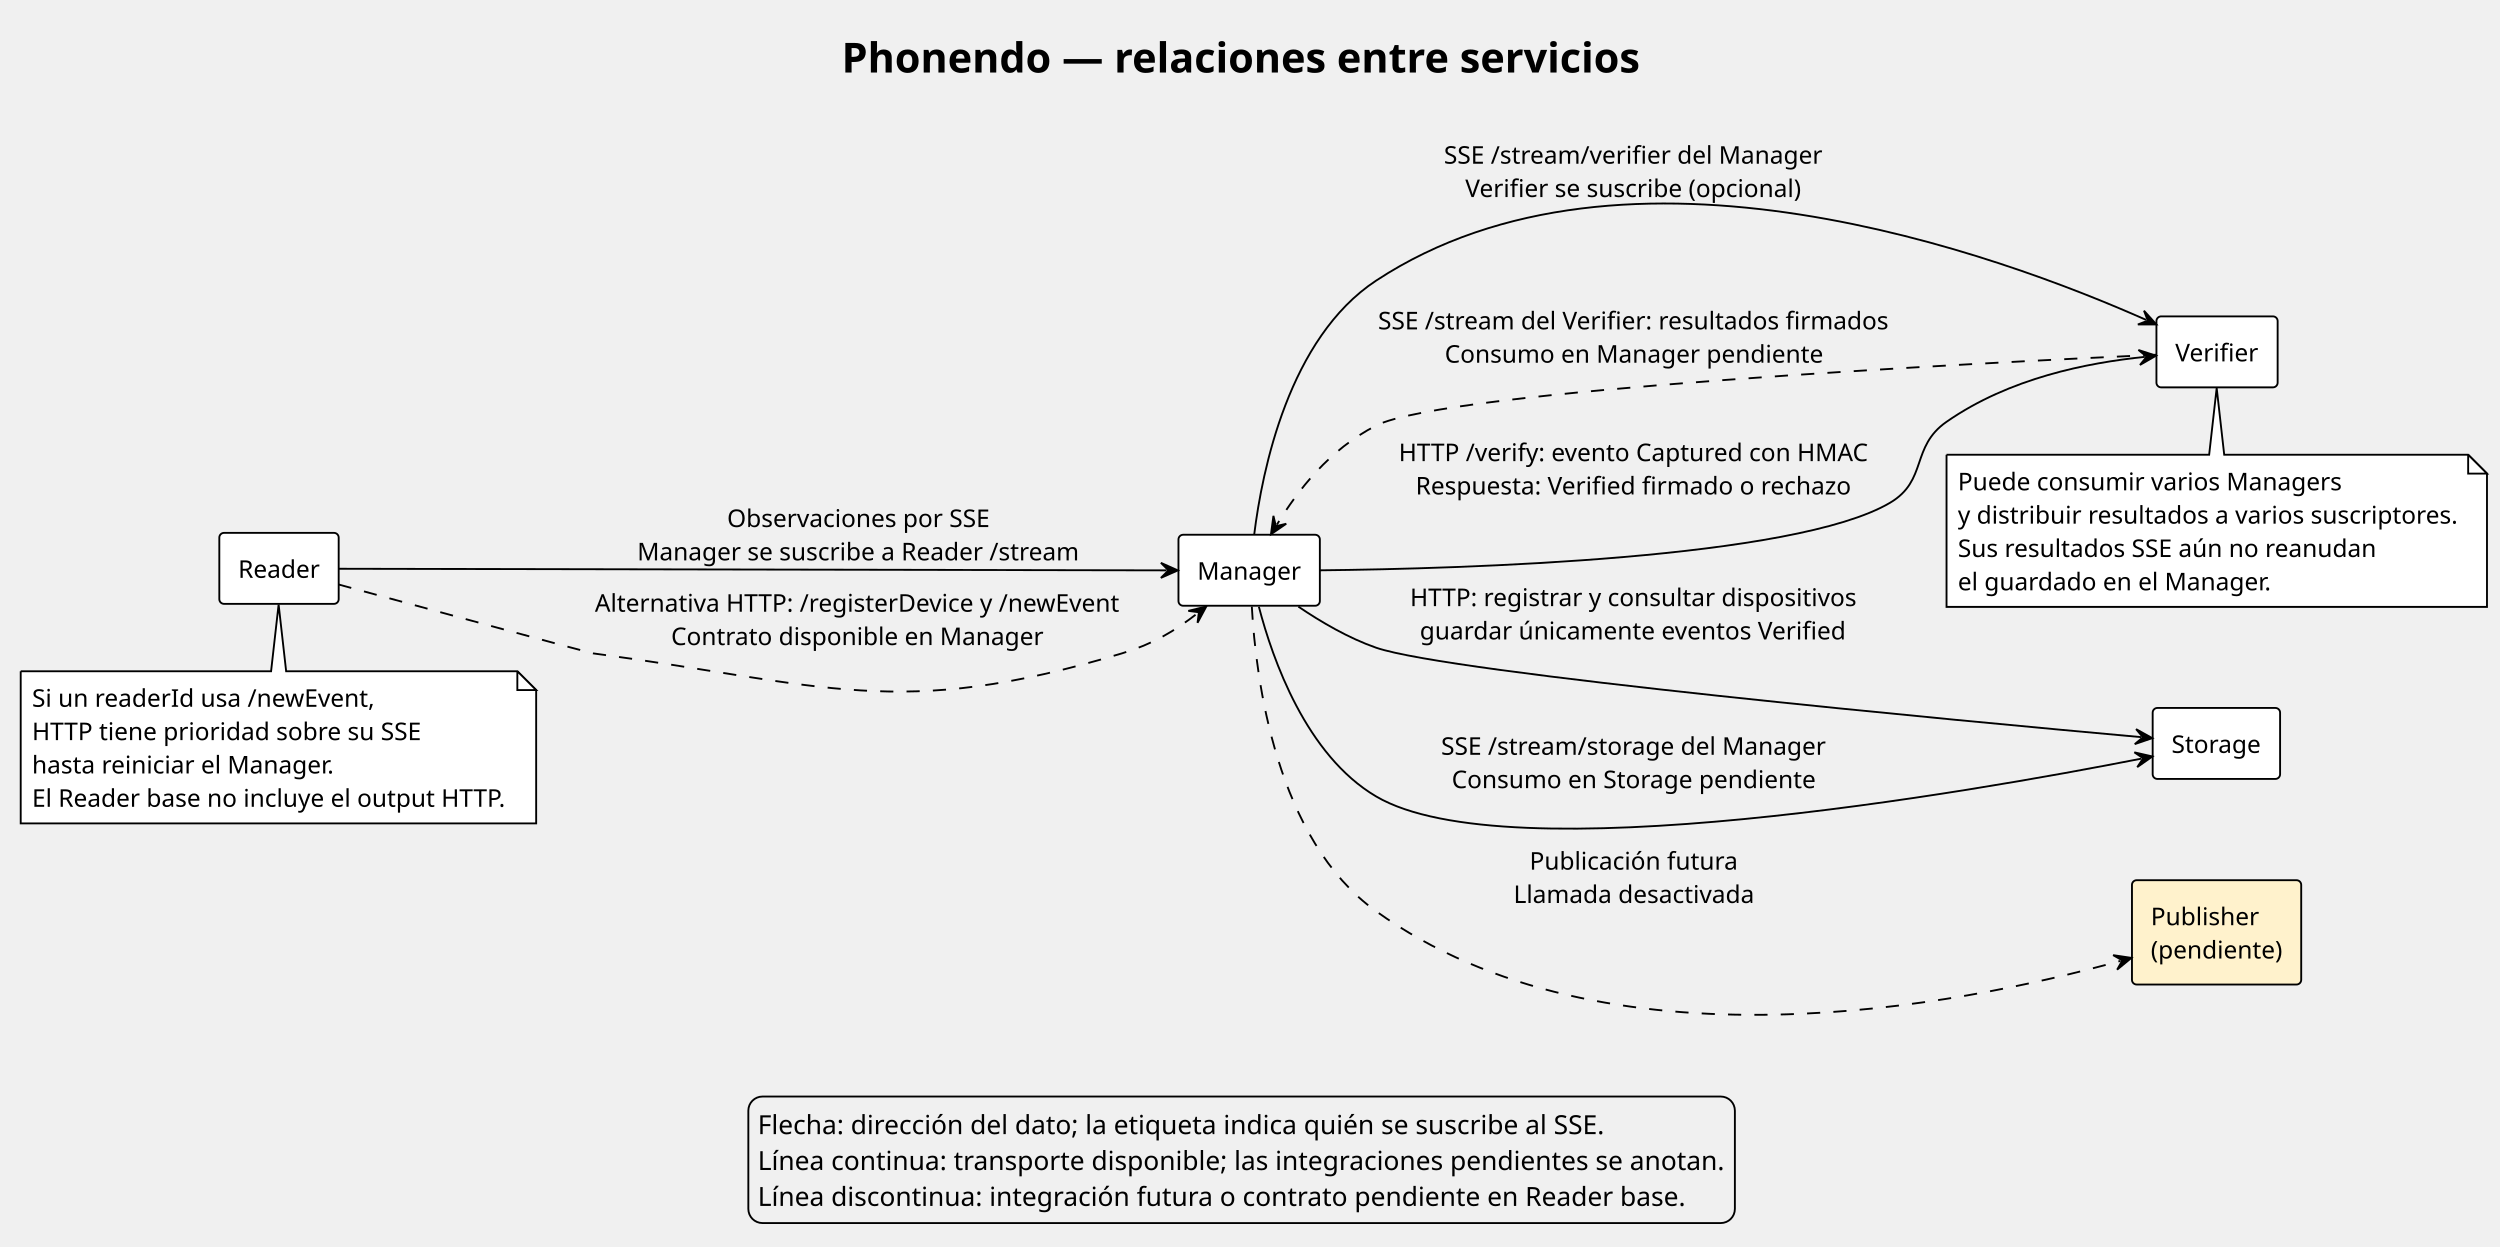
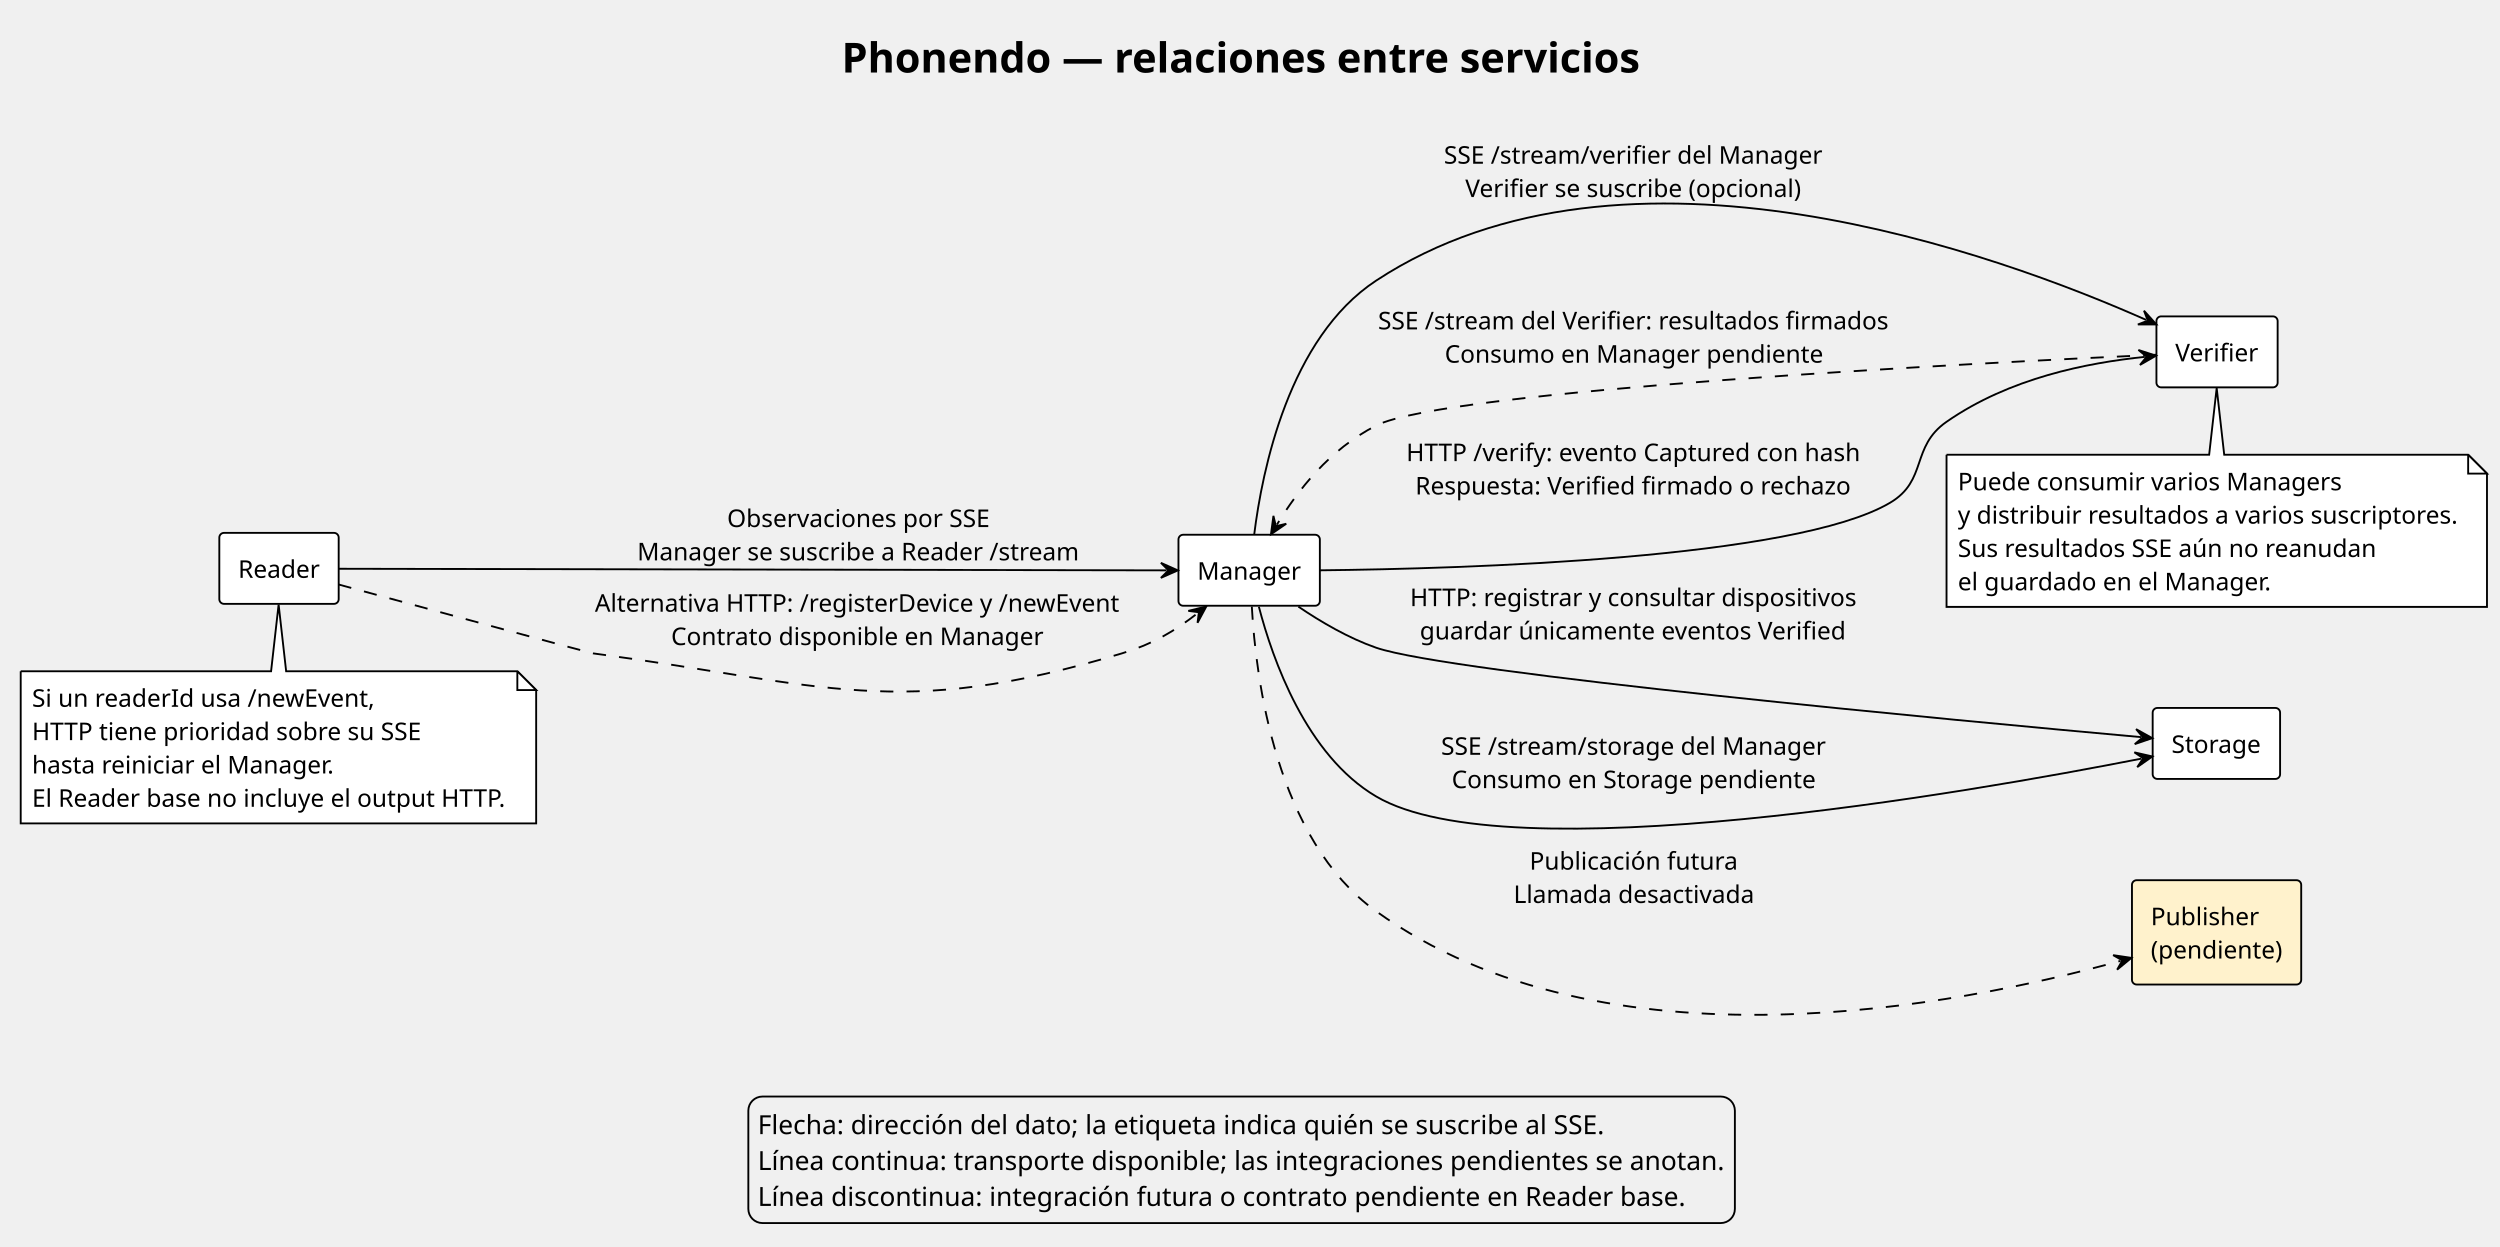
<svg xmlns="http://www.w3.org/2000/svg" contentStyleType="text/css" data-diagram-type="DESCRIPTION" height="662px" preserveAspectRatio="none" style="width:1328px;height:662px;background:#FFFFFF;" version="1.1" viewBox="0 0 1328 662" width="1328px" zoomAndPan="magnify">
  <defs />
  <g>
    <text fill="#000000" font-family="Verdana" font-size="22" font-weight="bold" lengthAdjust="spacing" textLength="424.953" x="447.065" y="38.518">Phonendo — relaciones entre servicios</text>
    <g class="entity" data-entity="R" data-source-line="8" data-uid="ent0002" id="entity_R">
      <rect fill="#FFFFFF" height="37.706" rx="2.5" ry="2.5" style="stroke:#000000;stroke-width:1;" width="63.407" x="116.5" y="283.064" />
      <text fill="#000000" font-family="Verdana" font-size="13" lengthAdjust="spacing" textLength="43.407" x="126.5" y="306.961">Reader</text>
    </g>
    <g class="entity" data-entity="M" data-source-line="9" data-uid="ent0003" id="entity_M">
      <rect fill="#FFFFFF" height="37.706" rx="2.5" ry="2.5" style="stroke:#000000;stroke-width:1;" width="75.107" x="626" y="284.064" />
      <text fill="#000000" font-family="Verdana" font-size="13" lengthAdjust="spacing" textLength="55.107" x="636" y="307.961">Manager</text>
    </g>
    <g class="entity" data-entity="V" data-source-line="10" data-uid="ent0004" id="entity_V">
      <rect fill="#FFFFFF" height="37.706" rx="2.5" ry="2.5" style="stroke:#000000;stroke-width:1;" width="64.382" x="1145.5" y="168.064" />
      <text fill="#000000" font-family="Verdana" font-size="13" lengthAdjust="spacing" textLength="44.382" x="1155.5" y="191.961">Verifier</text>
    </g>
    <g class="entity" data-entity="S" data-source-line="11" data-uid="ent0005" id="entity_S">
      <rect fill="#FFFFFF" height="37.706" rx="2.5" ry="2.5" style="stroke:#000000;stroke-width:1;" width="67.684" x="1143.5" y="376.064" />
      <text fill="#000000" font-family="Verdana" font-size="13" lengthAdjust="spacing" textLength="47.684" x="1153.5" y="399.961">Storage</text>
    </g>
    <g class="entity" data-entity="P" data-source-line="12" data-uid="ent0006" id="entity_P">
      <rect fill="#FFF2CC" height="55.412" rx="2.5" ry="2.5" style="stroke:#000000;stroke-width:1;" width="89.901" x="1132.5" y="467.564" />
      <text fill="#000000" font-family="Verdana" font-size="13" lengthAdjust="spacing" textLength="57.564" x="1142.5" y="491.461">Publisher</text>
      <text fill="#000000" font-family="Verdana" font-size="13" lengthAdjust="spacing" textLength="69.901" x="1142.5" y="509.167">(pendiente)</text>
    </g>
    <g class="entity" data-entity="GMN15" data-source-line="24" data-uid="ent0016" id="entity_GMN15">
      <path d="M11,356.564 L11,437.388 A0,0 0 0 0 11,437.388 L284.811,437.388 A0,0 0 0 0 284.811,437.388 L284.811,366.564 L274.811,356.564 L152,356.564 L148,321.114 L144,356.564 L11,356.564 A0,0 0 0 0 11,356.564" fill="#FFFFFF" style="stroke:#000000;stroke-width:1;" />
      <path d="M274.811,356.564 L274.811,366.564 L284.811,366.564 L274.811,356.564" fill="#FFFFFF" style="stroke:#000000;stroke-width:1;" />
      <text fill="#000000" font-family="Verdana" font-size="13" lengthAdjust="spacing" textLength="182.52" x="17" y="375.461">Si un readerId usa /newEvent,</text>
      <text fill="#000000" font-family="Verdana" font-size="13" lengthAdjust="spacing" textLength="206.739" x="17" y="393.167">HTTP tiene prioridad sobre su SSE</text>
      <text fill="#000000" font-family="Verdana" font-size="13" lengthAdjust="spacing" textLength="162.656" x="17" y="410.873">hasta reiniciar el Manager.</text>
      <text fill="#000000" font-family="Verdana" font-size="13" lengthAdjust="spacing" textLength="252.811" x="17" y="428.579">El Reader base no incluye el output HTTP.</text>
    </g>
    <g class="entity" data-entity="GMN18" data-source-line="31" data-uid="ent0019" id="entity_GMN18">
      <path d="M1034,241.564 L1034,322.388 A0,0 0 0 0 1034,322.388 L1321.084,322.388 A0,0 0 0 0 1321.084,322.388 L1321.084,251.564 L1311.084,241.564 L1181.5,241.564 L1177.5,206.114 L1173.5,241.564 L1034,241.564 A0,0 0 0 0 1034,241.564" fill="#FFFFFF" style="stroke:#000000;stroke-width:1;" />
      <path d="M1311.084,241.564 L1311.084,251.564 L1321.084,251.564 L1311.084,241.564" fill="#FFFFFF" style="stroke:#000000;stroke-width:1;" />
      <text fill="#000000" font-family="Verdana" font-size="13" lengthAdjust="spacing" textLength="204.022" x="1040" y="260.461">Puede consumir varios Managers</text>
      <text fill="#000000" font-family="Verdana" font-size="13" lengthAdjust="spacing" textLength="266.084" x="1040" y="278.167">y distribuir resultados a varios suscriptores.</text>
      <text fill="#000000" font-family="Verdana" font-size="13" lengthAdjust="spacing" textLength="222.833" x="1040" y="295.873">Sus resultados SSE aún no reanudan</text>
      <text fill="#000000" font-family="Verdana" font-size="13" lengthAdjust="spacing" textLength="168.688" x="1040" y="313.579">el guardado en el Manager.</text>
    </g>
    <g class="link" data-entity-1="R" data-entity-2="M" data-source-line="14" data-uid="lnk7" id="link_R_M">
      <path d="M179.58,302.124 C268.86,302.294 522.92,302.792 619.67,302.982" fill="none" id="R-to-M" style="stroke:#000000;stroke-width:1;" />
      <polygon fill="#000000" points="625.67,302.994,616.678,298.976,620.67,302.984,616.662,306.976,625.67,302.994" style="stroke:#000000;stroke-width:1;" />
      <text fill="#000000" font-family="Verdana" font-size="13" lengthAdjust="spacing" textLength="139.516" x="386.216" y="279.961">Observaciones por SSE</text>
      <text fill="#000000" font-family="Verdana" font-size="13" lengthAdjust="spacing" textLength="234.949" x="338.5" y="297.667">Manager se suscribe a Reader /stream</text>
    </g>
    <g class="link" data-entity-1="R" data-entity-2="M" data-source-line="15" data-uid="lnk8" id="link_R_M">
      <path d="M179.83,310.474 C227.36,323.434 313.29,346.834 315,347.064 C438.8,363.544 476.41,383.044 596,347.064 C612.44,342.114 623.807,335.319 636.057,325.829" fill="none" id="R-to-M-1" style="stroke:#000000;stroke-width:1;stroke-dasharray:7.0,7.0;" />
      <polygon fill="#000000" points="640.8,322.154,631.236,324.504,636.847,325.216,636.135,330.828,640.8,322.154" style="stroke:#000000;stroke-width:1;" />
      <text fill="#000000" font-family="Verdana" font-size="13" lengthAdjust="spacing" textLength="279.084" x="316" y="324.961">Alternativa HTTP: /registerDevice y /newEvent</text>
      <text fill="#000000" font-family="Verdana" font-size="13" lengthAdjust="spacing" textLength="198.146" x="356.469" y="342.667">Contrato disponible en Manager</text>
    </g>
    <g class="link" data-entity-1="M" data-entity-2="V" data-source-line="16" data-uid="lnk9" id="link_M_V">
      <path d="M701.1,302.954 C778.02,302.124 953.48,296.914 1004,267.064 C1024.06,255.214 1014.87,237.374 1034,224.064 C1067.47,200.784 1108.582,192.765 1139.322,189.565" fill="none" id="M-to-V" style="stroke:#000000;stroke-width:1;" />
      <polygon fill="#000000" points="1145.29,188.944,1135.924,185.898,1140.317,189.462,1136.753,193.855,1145.29,188.944" style="stroke:#000000;stroke-width:1;" />
-       <text fill="#000000" font-family="Verdana" font-size="13" lengthAdjust="spacing" textLength="249.808" x="743" y="244.961">HTTP /verify: evento Captured con HMAC</text>
-       <text fill="#000000" font-family="Verdana" font-size="13" lengthAdjust="spacing" textLength="231.842" x="751.983" y="262.667">Respuesta: Verified firmado o rechazo</text>
+       <text fill="#000000" font-family="Verdana" font-size="13" lengthAdjust="spacing" textLength="241.449" x="747" y="244.961">HTTP /verify: evento Captured con hash</text>
+       <text fill="#000000" font-family="Verdana" font-size="13" lengthAdjust="spacing" textLength="231.842" x="751.803" y="262.667">Respuesta: Verified firmado o rechazo</text>
    </g>
    <g class="link" data-entity-1="M" data-entity-2="V" data-source-line="17" data-uid="lnk10" id="link_M_V">
      <path d="M666.23,283.964 C670.45,249.934 684.64,179.544 731,149.064 C863.48,61.964 1062.666,135.611 1140.005,169.921" fill="none" id="M-to-V-1" style="stroke:#000000;stroke-width:1;" />
      <polygon fill="#000000" points="1145.49,172.354,1138.885,165.048,1140.92,170.327,1135.641,172.361,1145.49,172.354" style="stroke:#000000;stroke-width:1;" />
      <text fill="#000000" font-family="Verdana" font-size="13" lengthAdjust="spacing" textLength="201.357" x="767" y="86.961">SSE /stream/verifier del Manager</text>
      <text fill="#000000" font-family="Verdana" font-size="13" lengthAdjust="spacing" textLength="178.659" x="778.349" y="104.667">Verifier se suscribe (opcional)</text>
    </g>
    <g class="link" data-entity-1="V" data-entity-2="M" data-source-line="18" data-uid="lnk11" id="link_V_M">
      <path d="M1145.46,188.434 C1050.44,192.804 767.72,207.274 731,226.064 C706,238.854 689.542,260.352 678.282,278.672" fill="none" id="V-to-M" style="stroke:#000000;stroke-width:1;stroke-dasharray:7.0,7.0;" />
      <polygon fill="#000000" points="675.14,283.784,683.26,278.211,677.758,279.524,676.445,274.022,675.14,283.784" style="stroke:#000000;stroke-width:1;" />
      <text fill="#000000" font-family="Verdana" font-size="13" lengthAdjust="spacing" textLength="271.973" x="732" y="174.961">SSE /stream del Verifier: resultados firmados</text>
      <text fill="#000000" font-family="Verdana" font-size="13" lengthAdjust="spacing" textLength="201.11" x="767.432" y="192.667">Consumo en Manager pendiente</text>
    </g>
    <g class="link" data-entity-1="M" data-entity-2="S" data-source-line="19" data-uid="lnk12" id="link_M_S">
      <path d="M689.7,322.244 C701.6,330.324 716.39,339.004 731,344.064 C769.76,357.484 1040.654,382.834 1137.324,391.565" fill="none" id="M-to-S" style="stroke:#000000;stroke-width:1;" />
      <polygon fill="#000000" points="1143.3,392.104,1134.696,387.311,1138.32,391.654,1133.977,395.278,1143.3,392.104" style="stroke:#000000;stroke-width:1;" />
      <text fill="#000000" font-family="Verdana" font-size="13" lengthAdjust="spacing" textLength="237.458" x="749" y="321.961">HTTP: registrar y consultar dispositivos</text>
      <text fill="#000000" font-family="Verdana" font-size="13" lengthAdjust="spacing" textLength="227.084" x="754.187" y="339.667">guardar únicamente eventos Verified</text>
    </g>
    <g class="link" data-entity-1="M" data-entity-2="S" data-source-line="20" data-uid="lnk13" id="link_M_S">
      <path d="M668.71,322.294 C675.99,350.254 693.86,401.184 731,423.064 C800.61,464.074 1046.462,420.86 1137.482,402.99" fill="none" id="M-to-S-1" style="stroke:#000000;stroke-width:1;" />
      <polygon fill="#000000" points="1143.37,401.834,1133.768,399.643,1138.464,402.797,1135.309,407.493,1143.37,401.834" style="stroke:#000000;stroke-width:1;" />
      <text fill="#000000" font-family="Verdana" font-size="13" lengthAdjust="spacing" textLength="204.945" x="765.5" y="400.961">SSE /stream/storage del Manager</text>
      <text fill="#000000" font-family="Verdana" font-size="13" lengthAdjust="spacing" textLength="193.687" x="771.129" y="418.667">Consumo en Storage pendiente</text>
    </g>
    <g class="link" data-entity-1="M" data-entity-2="P" data-source-line="21" data-uid="lnk14" id="link_M_P">
      <path d="M664.97,322.224 C667.07,360.484 677.8,445.944 731,484.064 C853.01,571.484 1040.158,534.326 1126.448,510.426" fill="none" id="M-to-P" style="stroke:#000000;stroke-width:1;stroke-dasharray:7.0,7.0;" />
      <polygon fill="#000000" points="1132.23,508.824,1122.489,507.372,1127.411,510.159,1124.624,515.081,1132.23,508.824" style="stroke:#000000;stroke-width:1;" />
      <text fill="#000000" font-family="Verdana" font-size="13" lengthAdjust="spacing" textLength="110.903" x="812.495" y="461.961">Publicación futura</text>
      <text fill="#000000" font-family="Verdana" font-size="13" lengthAdjust="spacing" textLength="127.894" x="804" y="479.667">Llamada desactivada</text>
    </g>
    <rect fill="none" height="67.204" rx="7.5" ry="7.5" style="stroke:#000000;stroke-width:1;" width="524.05" x="397.517" y="582.484" />
    <text fill="#000000" font-family="Verdana" font-size="14" lengthAdjust="spacing" textLength="449.958" x="402.517" y="602.45">Flecha: dirección del dato; la etiqueta indica quién se suscribe al SSE.</text>
    <text fill="#000000" font-family="Verdana" font-size="14" lengthAdjust="spacing" textLength="514.05" x="402.517" y="621.518">Línea continua: transporte disponible; las integraciones pendientes se anotan.</text>
    <text fill="#000000" font-family="Verdana" font-size="14" lengthAdjust="spacing" textLength="493.694" x="402.517" y="640.586">Línea discontinua: integración futura o contrato pendiente en Reader base.</text>
  </g>
</svg>
